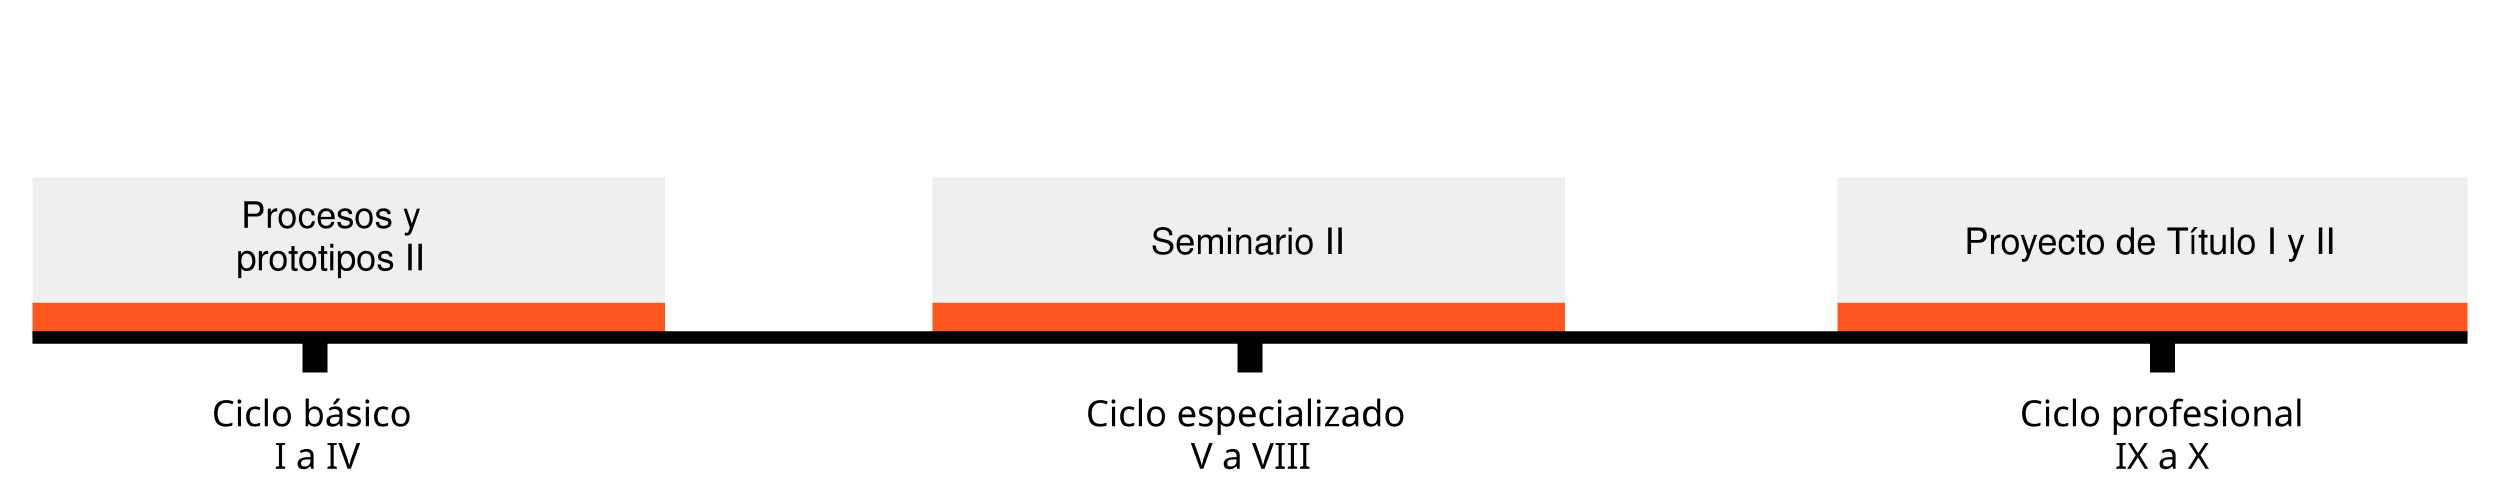
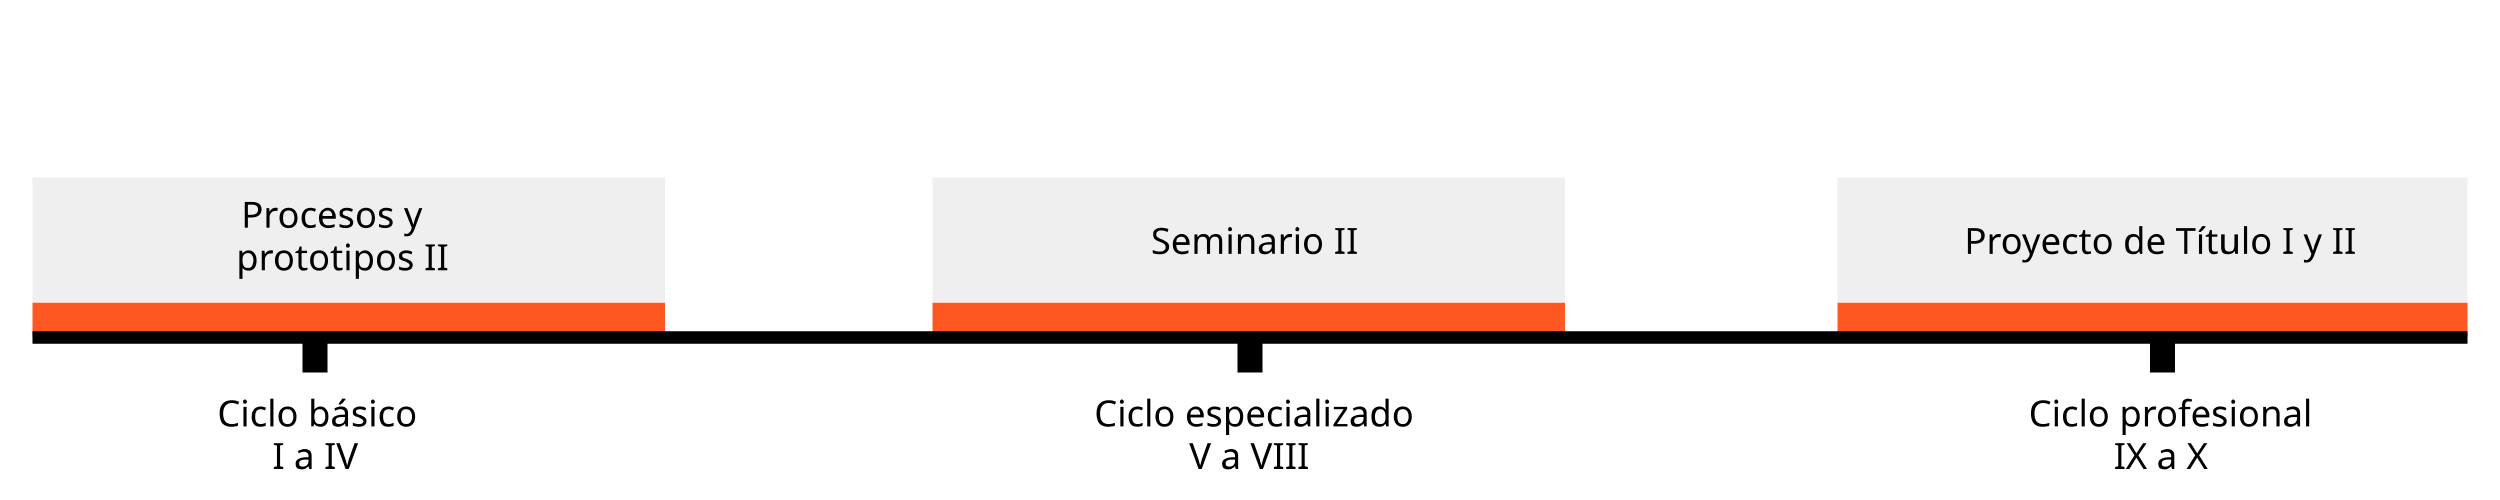
<svg xmlns="http://www.w3.org/2000/svg" version="1.1" x="0px" y="0px" viewBox="0 0 100 20" style="enable-background:new 0 0 100 20;" xml:space="preserve">
  <style type="text/css">
	.st0{fill:#FF5722;}
	.st1{fill:#EFEFEF;}
	.st2{fill:none;stroke:#000000;stroke-width:0.5;stroke-miterlimit:10;}
	.st3{fill:none;}
- 	.st4{font-family:'HelveticaNowText-Bold';}
+ 	.st4{font-family:'ArialMT';}
	.st5{font-size:1.456px;}
- 	.st6{font-family:'Helvetica';}
</style>
  <g id="Capa_3">
    <rect x="37.3" y="12.1" class="st0" width="25.3" height="1.4" />
    <rect x="73.5" y="12.1" class="st0" width="25.2" height="1.4" />
    <rect x="1.3" y="12.1" class="st0" width="25.3" height="1.4" />
    <rect x="37.3" y="7.1" class="st1" width="25.3" height="5" />
    <rect x="73.5" y="7.1" class="st1" width="25.2" height="5" />
    <rect x="1.3" y="7.1" class="st1" width="25.3" height="5" />
    <line class="st2" x1="1.3" y1="13.5" x2="98.7" y2="13.5" />
-     <rect x="6" y="16" class="st3" width="13.3" height="3.2" />
-     <text transform="matrix(1 0 0 1 8.4694 17.0499)">
-       <tspan x="0" y="0" class="st4 st5">Ciclo básico</tspan>
-       <tspan x="2.5" y="1.7" class="st4 st5">I a IV</tspan>
-     </text>
-     <rect x="39.9" y="16" class="st3" width="20.2" height="3.7" />
-     <text transform="matrix(1 0 0 1 43.4323 17.0499)">
-       <tspan x="0" y="0" class="st4 st5">Ciclo especializado</tspan>
-       <tspan x="4.2" y="1.7" class="st4 st5">V a VIII</tspan>
-     </text>
-     <rect x="78" y="16" class="st3" width="17.1" height="3.7" />
-     <text transform="matrix(1 0 0 1 80.7929 17.0499)">
-       <tspan x="0" y="0" class="st4 st5">Ciclo profesional</tspan>
-       <tspan x="3.8" y="1.7" class="st4 st5">IX a X</tspan>
-     </text>
+     <g>
+       <rect x="6" y="16" class="st3" width="13.3" height="3.2" />
+       <text transform="matrix(1 0 0 1 8.6916 17.0558)">
+         <tspan x="0" y="0" class="st4 st5">Ciclo básico</tspan>
+         <tspan x="2.2" y="1.7" class="st4 st5">I a IV</tspan>
+       </text>
+     </g>
+     <g>
+       <rect x="39.9" y="16" class="st3" width="20.2" height="3.7" />
+       <text transform="matrix(1 0 0 1 43.7677 17.0558)">
+         <tspan x="0" y="0" class="st4 st5">Ciclo especializado</tspan>
+         <tspan x="3.8" y="1.7" class="st4 st5">V a VIII</tspan>
+       </text>
+     </g>
+     <g>
+       <rect x="78" y="16" class="st3" width="17.1" height="3.7" />
+       <text transform="matrix(1 0 0 1 81.1445 17.0558)">
+         <tspan x="0" y="0" class="st4 st5">Ciclo profesional</tspan>
+         <tspan x="3.4" y="1.7" class="st4 st5">IX a X</tspan>
+       </text>
+     </g>
    <rect x="12.1" y="13.5" width="1" height="1.4" />
    <rect x="49.5" y="13.5" width="1" height="1.4" />
    <rect x="86" y="13.5" width="1" height="1.4" />
-     <rect x="7.2" y="8.1" class="st3" width="12.1" height="3.5" />
-     <text transform="matrix(1 0 0 1 9.6497 9.1129)">
-       <tspan x="0" y="0" class="st6 st5">Procesos y </tspan>
-       <tspan x="-0.2" y="1.7" class="st6 st5">prototipos II</tspan>
-     </text>
-     <rect x="37.2" y="9.1" class="st3" width="25.4" height="2.4" />
-     <text transform="matrix(1 0 0 1 46.0325 10.1612)" class="st6 st5">Seminario II</text>
-     <rect x="73.5" y="9.1" class="st3" width="25.1" height="2.4" />
-     <text transform="matrix(1 0 0 1 78.5759 10.1612)" class="st6 st5">Proyecto de Título I y II</text>
+     <g>
+       <rect x="7.2" y="8.1" class="st3" width="12.1" height="3.5" />
+       <text transform="matrix(1 0 0 1 9.6497 9.1075)">
+         <tspan x="0" y="0" class="st4 st5">Procesos y </tspan>
+         <tspan x="-0.2" y="1.7" class="st4 st5">prototipos II</tspan>
+       </text>
+     </g>
+     <g>
+       <rect x="37.2" y="9.1" class="st3" width="25.4" height="2.4" />
+       <text transform="matrix(1 0 0 1 46.0325 10.1559)" class="st4 st5">Seminario II</text>
+     </g>
+     <g>
+       <rect x="73.5" y="9.1" class="st3" width="25.1" height="2.4" />
+       <text transform="matrix(1 0 0 1 78.5759 10.1559)" class="st4 st5">Proyecto de Título I y II</text>
+     </g>
  </g>
  <g id="Capa_1">
</g>
  <g id="Capa_2">
</g>
</svg>
